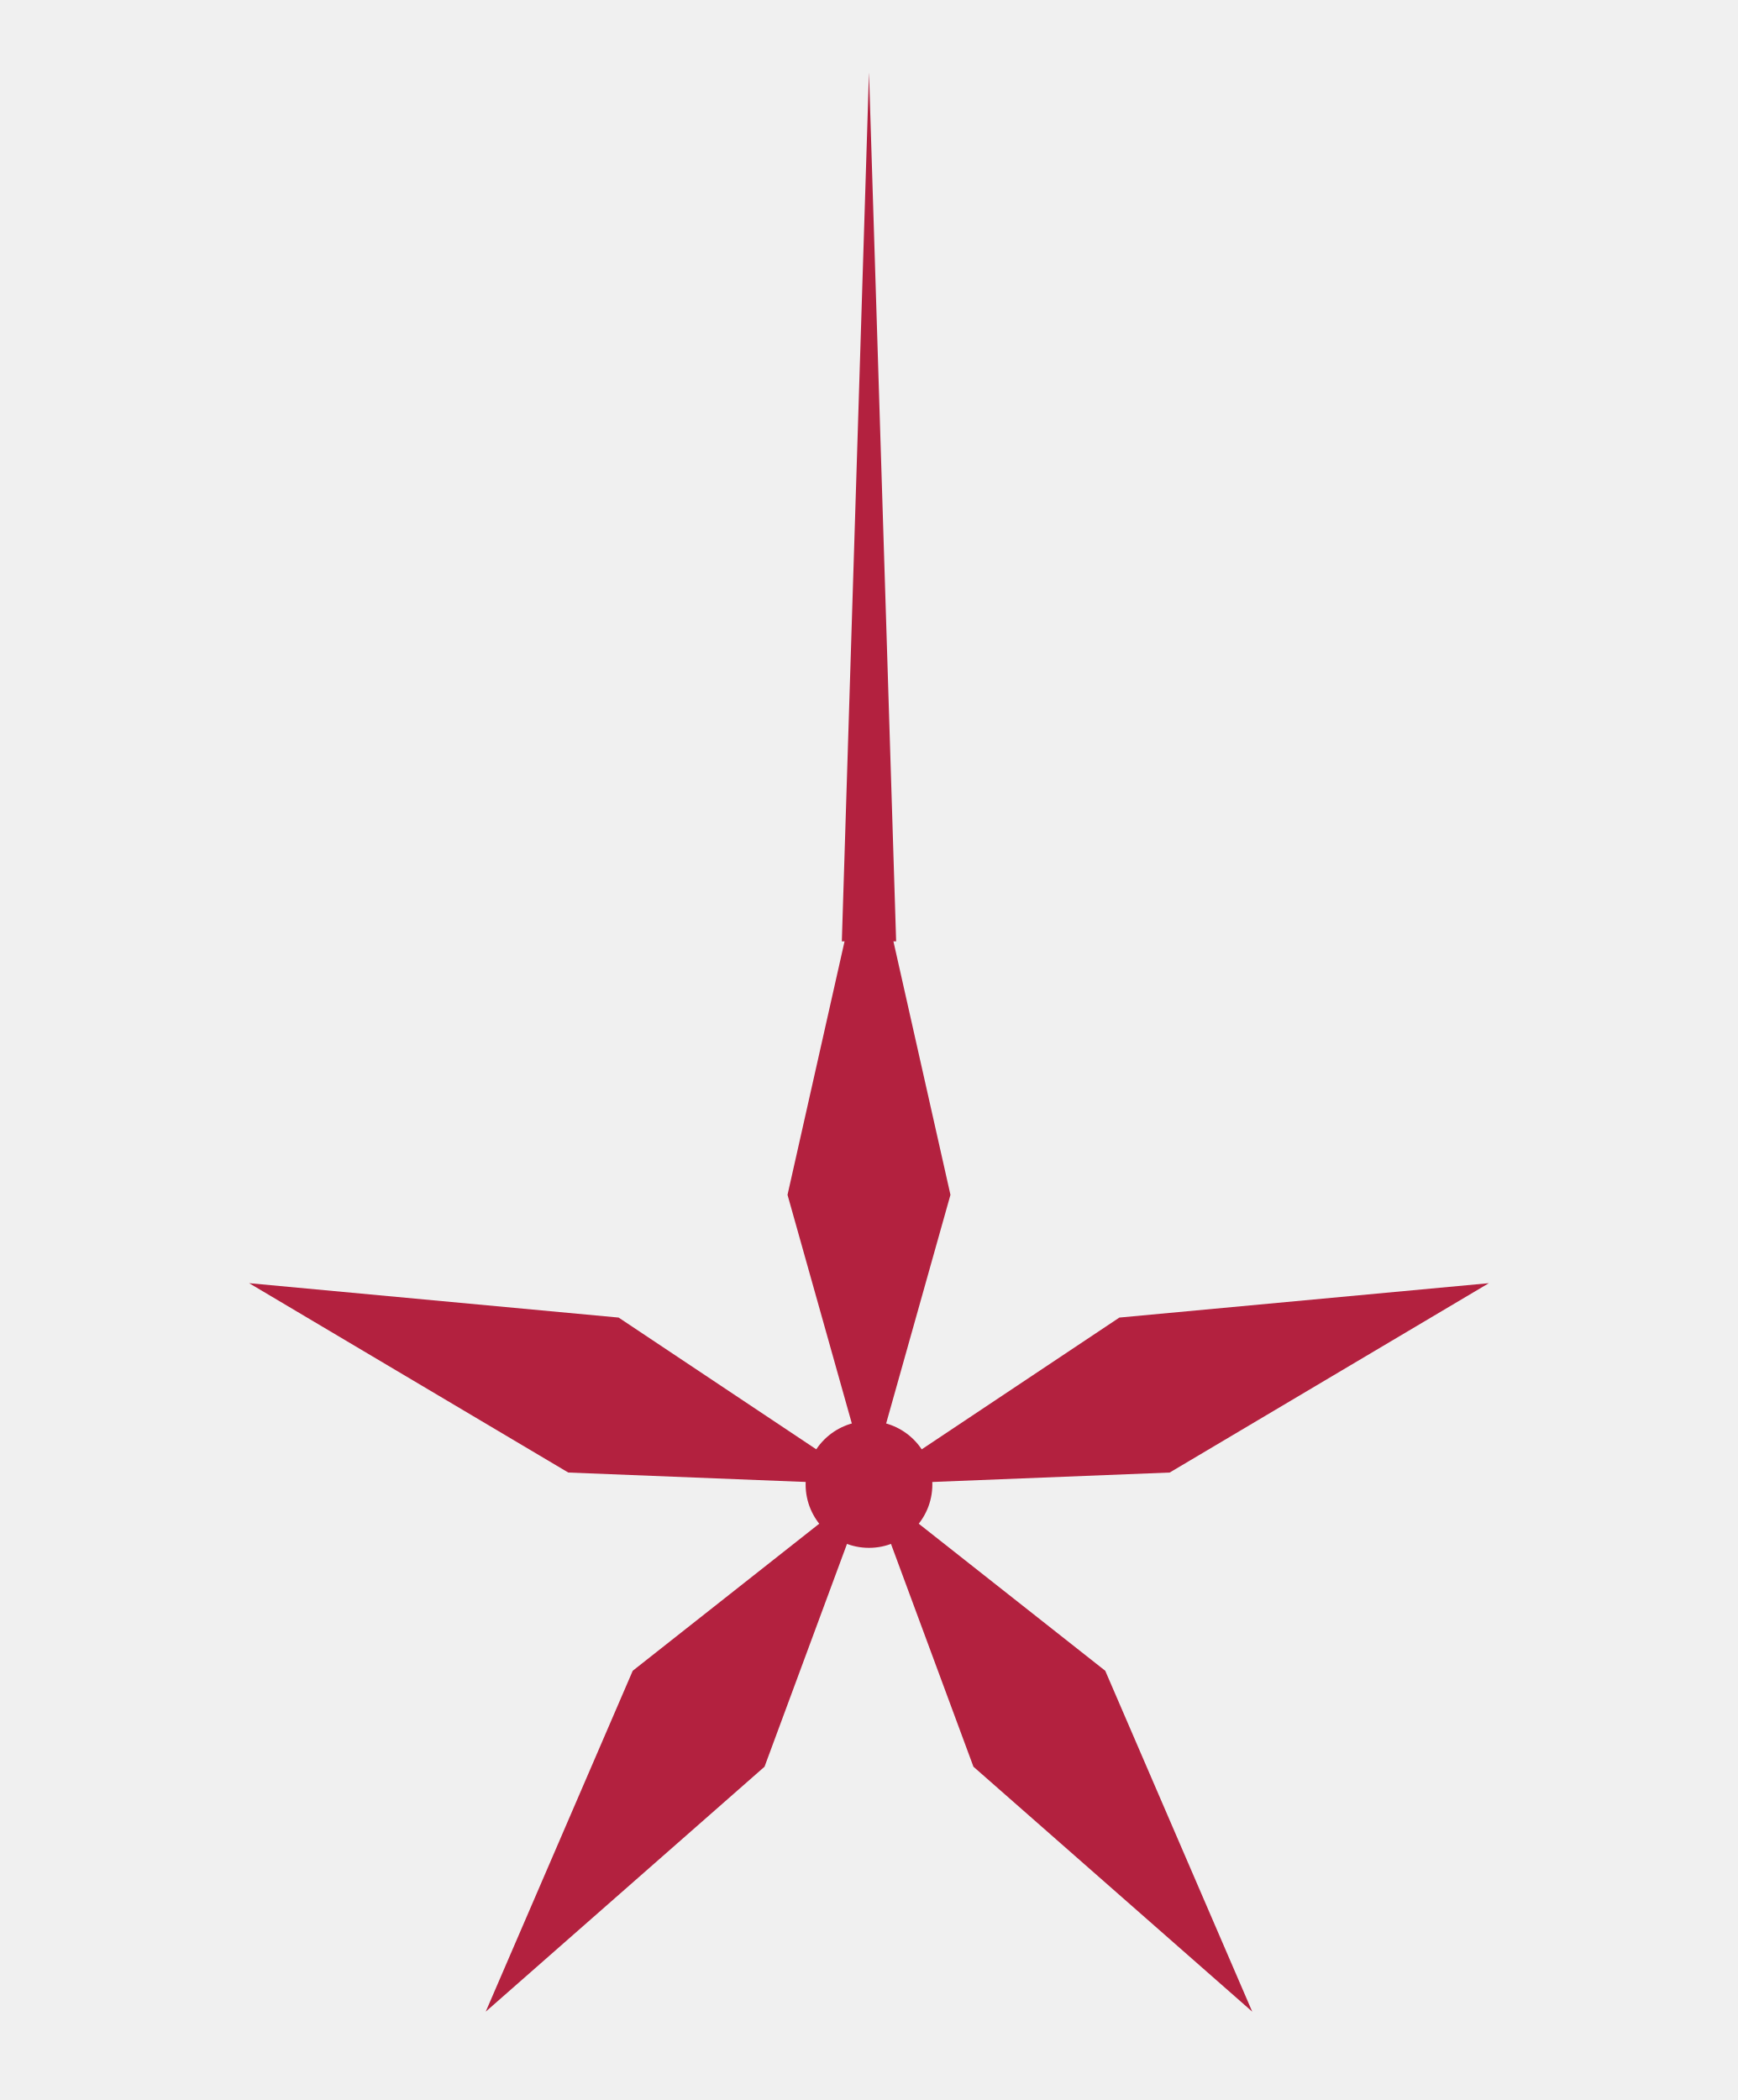
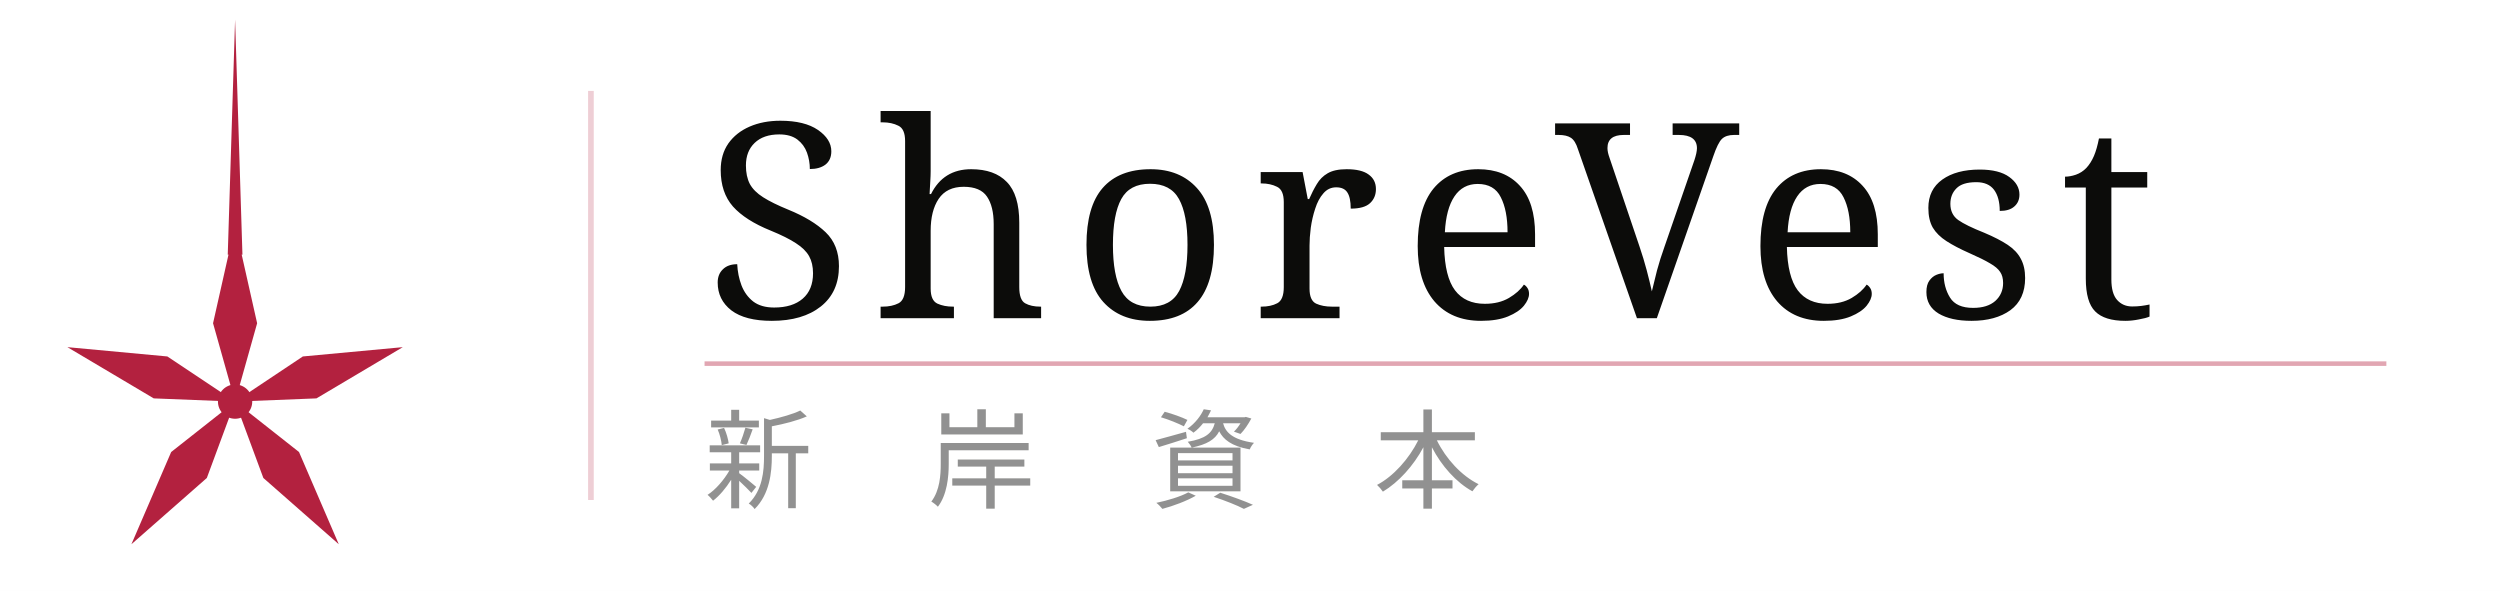
- <svg xmlns="http://www.w3.org/2000/svg" viewBox="0 0 96 116" role="img" aria-label="ShoreVest favicon">
-   <path d="M 48 82  L 52.5 66  L 48 46  L 43.5 66  Z" fill="#b3213f" />
-   <path d="M 48 82  L 64.61 81.34  L 82.24 70.88  L 61.83 72.78  Z" fill="#b3213f" />
-   <path d="M 48 82  L 61.05 92.29  L 69.17 111.12  L 53.77 97.59  Z" fill="#b3213f" />
-   <path d="M 48 82  L 42.23 97.59  L 26.83 111.12  L 34.95 92.29  Z" fill="#b3213f" />
-   <path d="M 48 82  L 31.39 81.34  L 13.76 70.88  L 34.17 72.78  Z" fill="#b3213f" />
-   <path d="M 46.5 52  L 48 4  L 49.5 52  Z" fill="#b3213f" />
-   <circle cx="48" cy="82" r="3.5" fill="#b3213f" />
+ <svg xmlns="http://www.w3.org/2000/svg" viewBox="0 0 220 52" role="img" aria-label="ShoreVest logo favicon">
+   <rect width="220" height="52" fill="#fff" />
+   <g transform="scale(0.431)">
+     <path d="M 48 82  L 52.5 66  L 48 46  L 43.5 66  Z" fill="#b3213f" />
+     <path d="M 48 82  L 64.61 81.34  L 82.24 70.88  L 61.83 72.78  Z" fill="#b3213f" />
+     <path d="M 48 82  L 61.05 92.29  L 69.17 111.12  L 53.77 97.59  Z" fill="#b3213f" />
+     <path d="M 48 82  L 42.23 97.59  L 26.83 111.12  L 34.95 92.29  Z" fill="#b3213f" />
+     <path d="M 48 82  L 31.39 81.34  L 13.76 70.88  L 34.17 72.78  Z" fill="#b3213f" />
+     <path d="M 46.5 52  L 48 4  L 49.5 52  Z" fill="#b3213f" />
+     <circle cx="48" cy="82" r="3.5" fill="#b3213f" />
+   </g>
+   <line x1="52" y1="8" x2="52" y2="44" stroke="#b3213f" stroke-width="0.5" opacity="0.22" />
+   <text x="62" y="28" font-family="EB Garamond, Georgia, serif" font-weight="400" font-size="24" letter-spacing="2" fill="#0c0c0a">ShoreVest</text>
+   <line x1="62" y1="32" x2="210" y2="32" stroke="#b3213f" stroke-width="0.4" opacity="0.4" />
+   <text x="62" y="44" font-family="Inter, sans-serif" font-weight="300" font-size="9.5" letter-spacing="4" fill="#0c0c0a" opacity="0.45">新 岸 資 本</text>
</svg>
